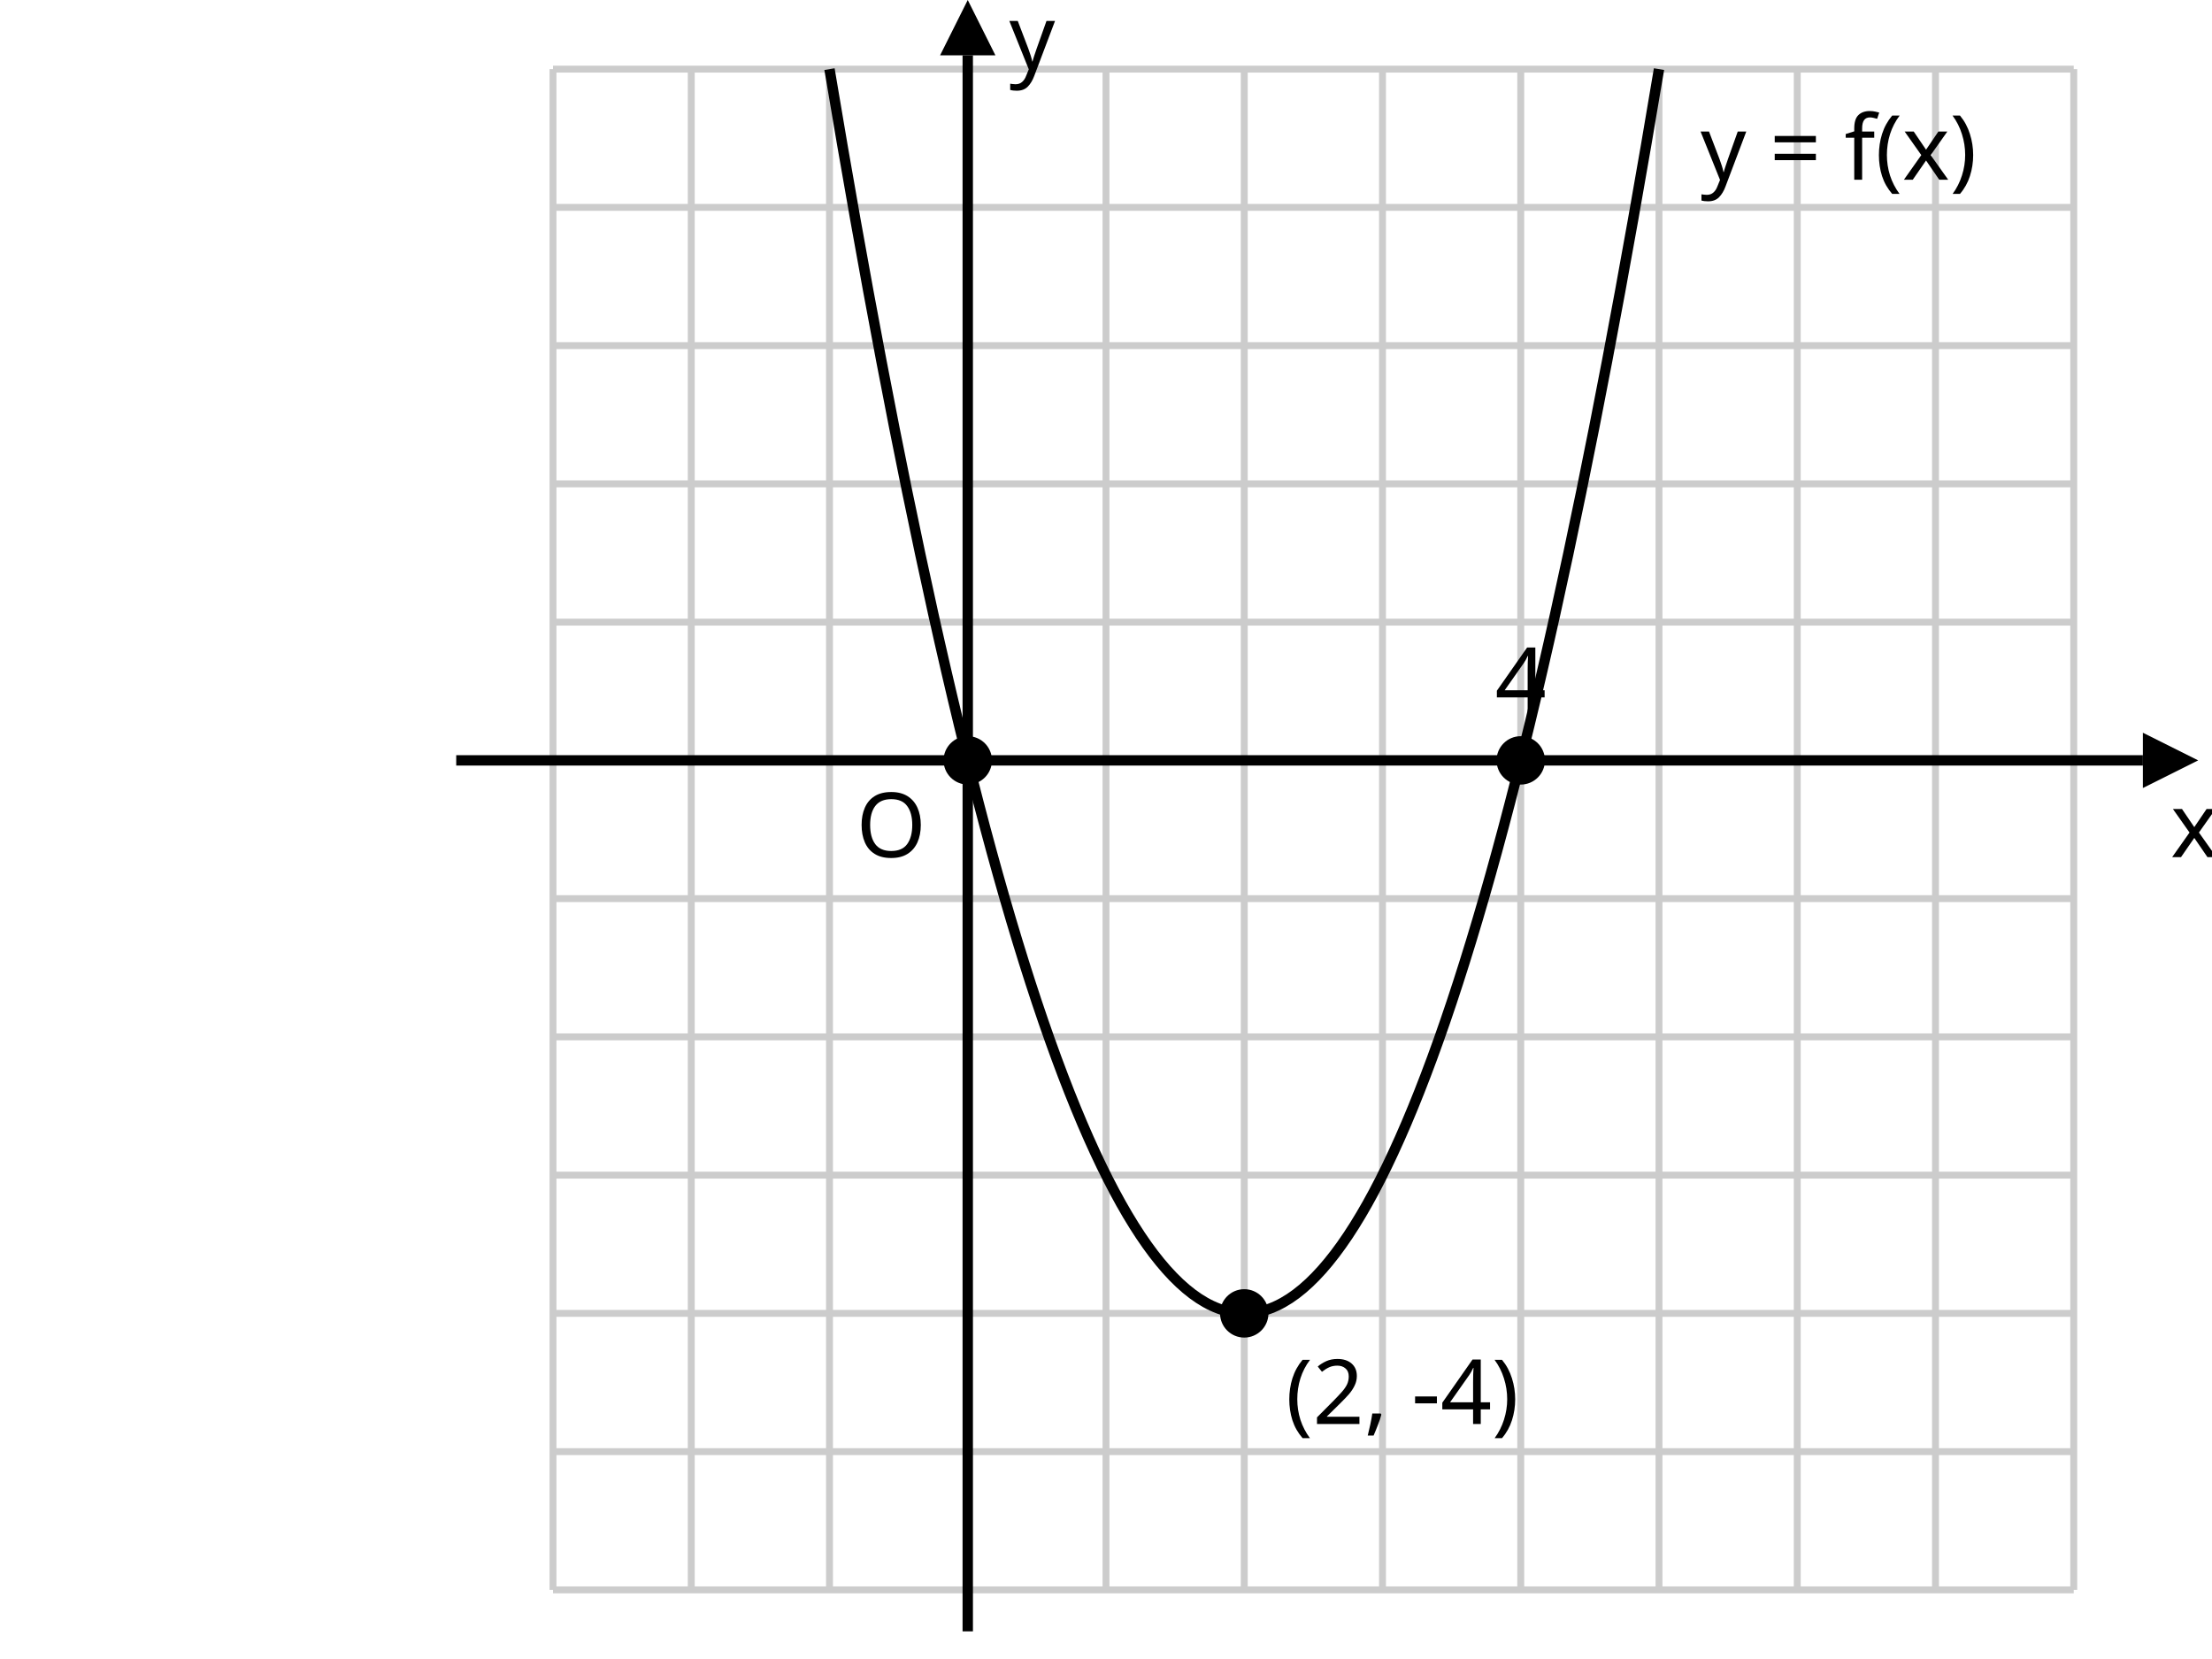
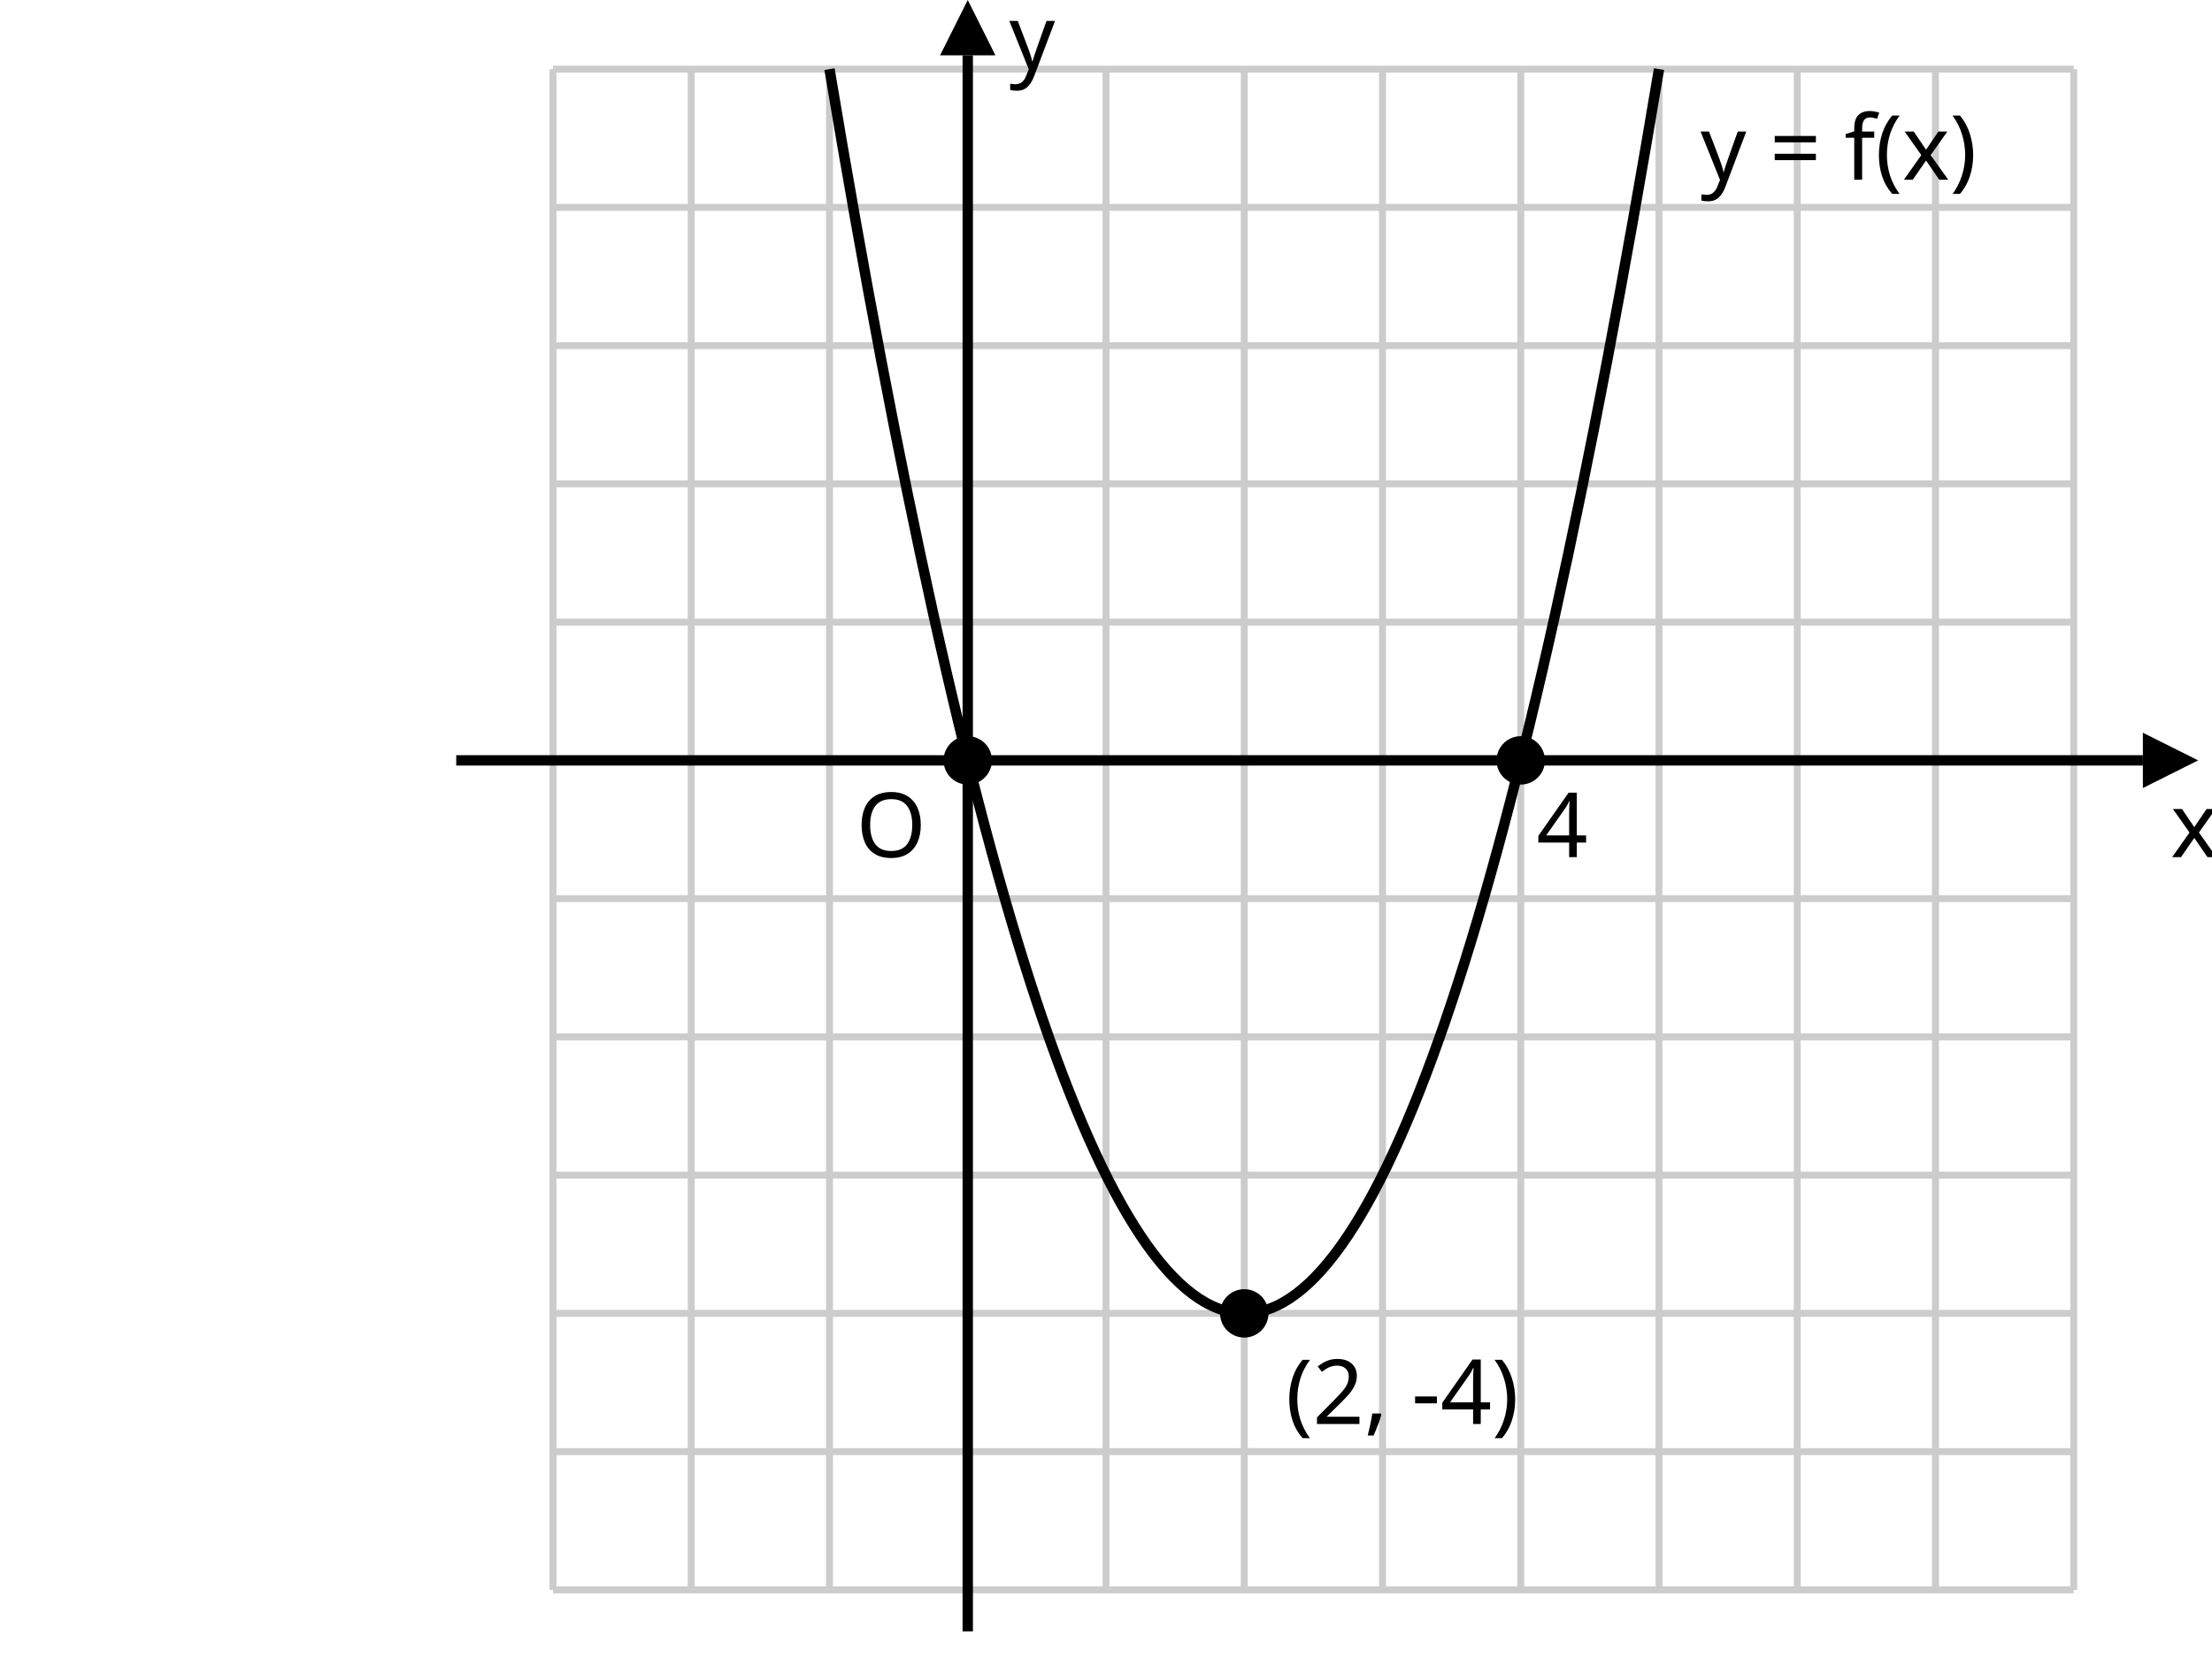
<svg xmlns="http://www.w3.org/2000/svg" viewBox="0 0 320 240" font-family="sans-serif" font-size="13">
  <rect width="320" height="240" fill="#fff" />
  <g stroke="#ccc" stroke-width="1" fill="none">
    <path d="M80 10V230M100 10V230M120 10V230M160 10V230M180 10V230M200 10V230M220 10V230M240 10V230M260 10V230M280 10V230M300 10V230" />
    <path d="M80 10H300M80 30H300M80 50H300M80 70H300M80 90H300M80 130H300M80 150H300M80 170H300M80 190H300M80 210H300M80 230H300" />
  </g>
  <g stroke="#000" stroke-width="1.5" fill="none">
    <line x1="66" y1="110" x2="310" y2="110" />
    <line x1="140" y1="236" x2="140" y2="8" />
    <path d="M120 10Q180 370 240 10" />
  </g>
  <g fill="#000">
    <path d="M310 106l8 4-8 4z" />
    <path d="M136 8l4-8 4 8z" />
    <circle cx="140" cy="110" r="3.5" />
    <circle cx="220" cy="110" r="3.5" />
    <circle cx="180" cy="190" r="3.5" />
    <text x="314" y="124">x</text>
    <text x="146" y="10">y</text>
    <text x="134" y="124" text-anchor="end">O</text>
-     <text x="220" y="103" text-anchor="middle">4</text>
+     <text x="226" y="124" text-anchor="middle">4</text>
    <text x="186" y="206">(2, -4)</text>
    <text x="246" y="26">y = f(x)</text>
  </g>
</svg>
